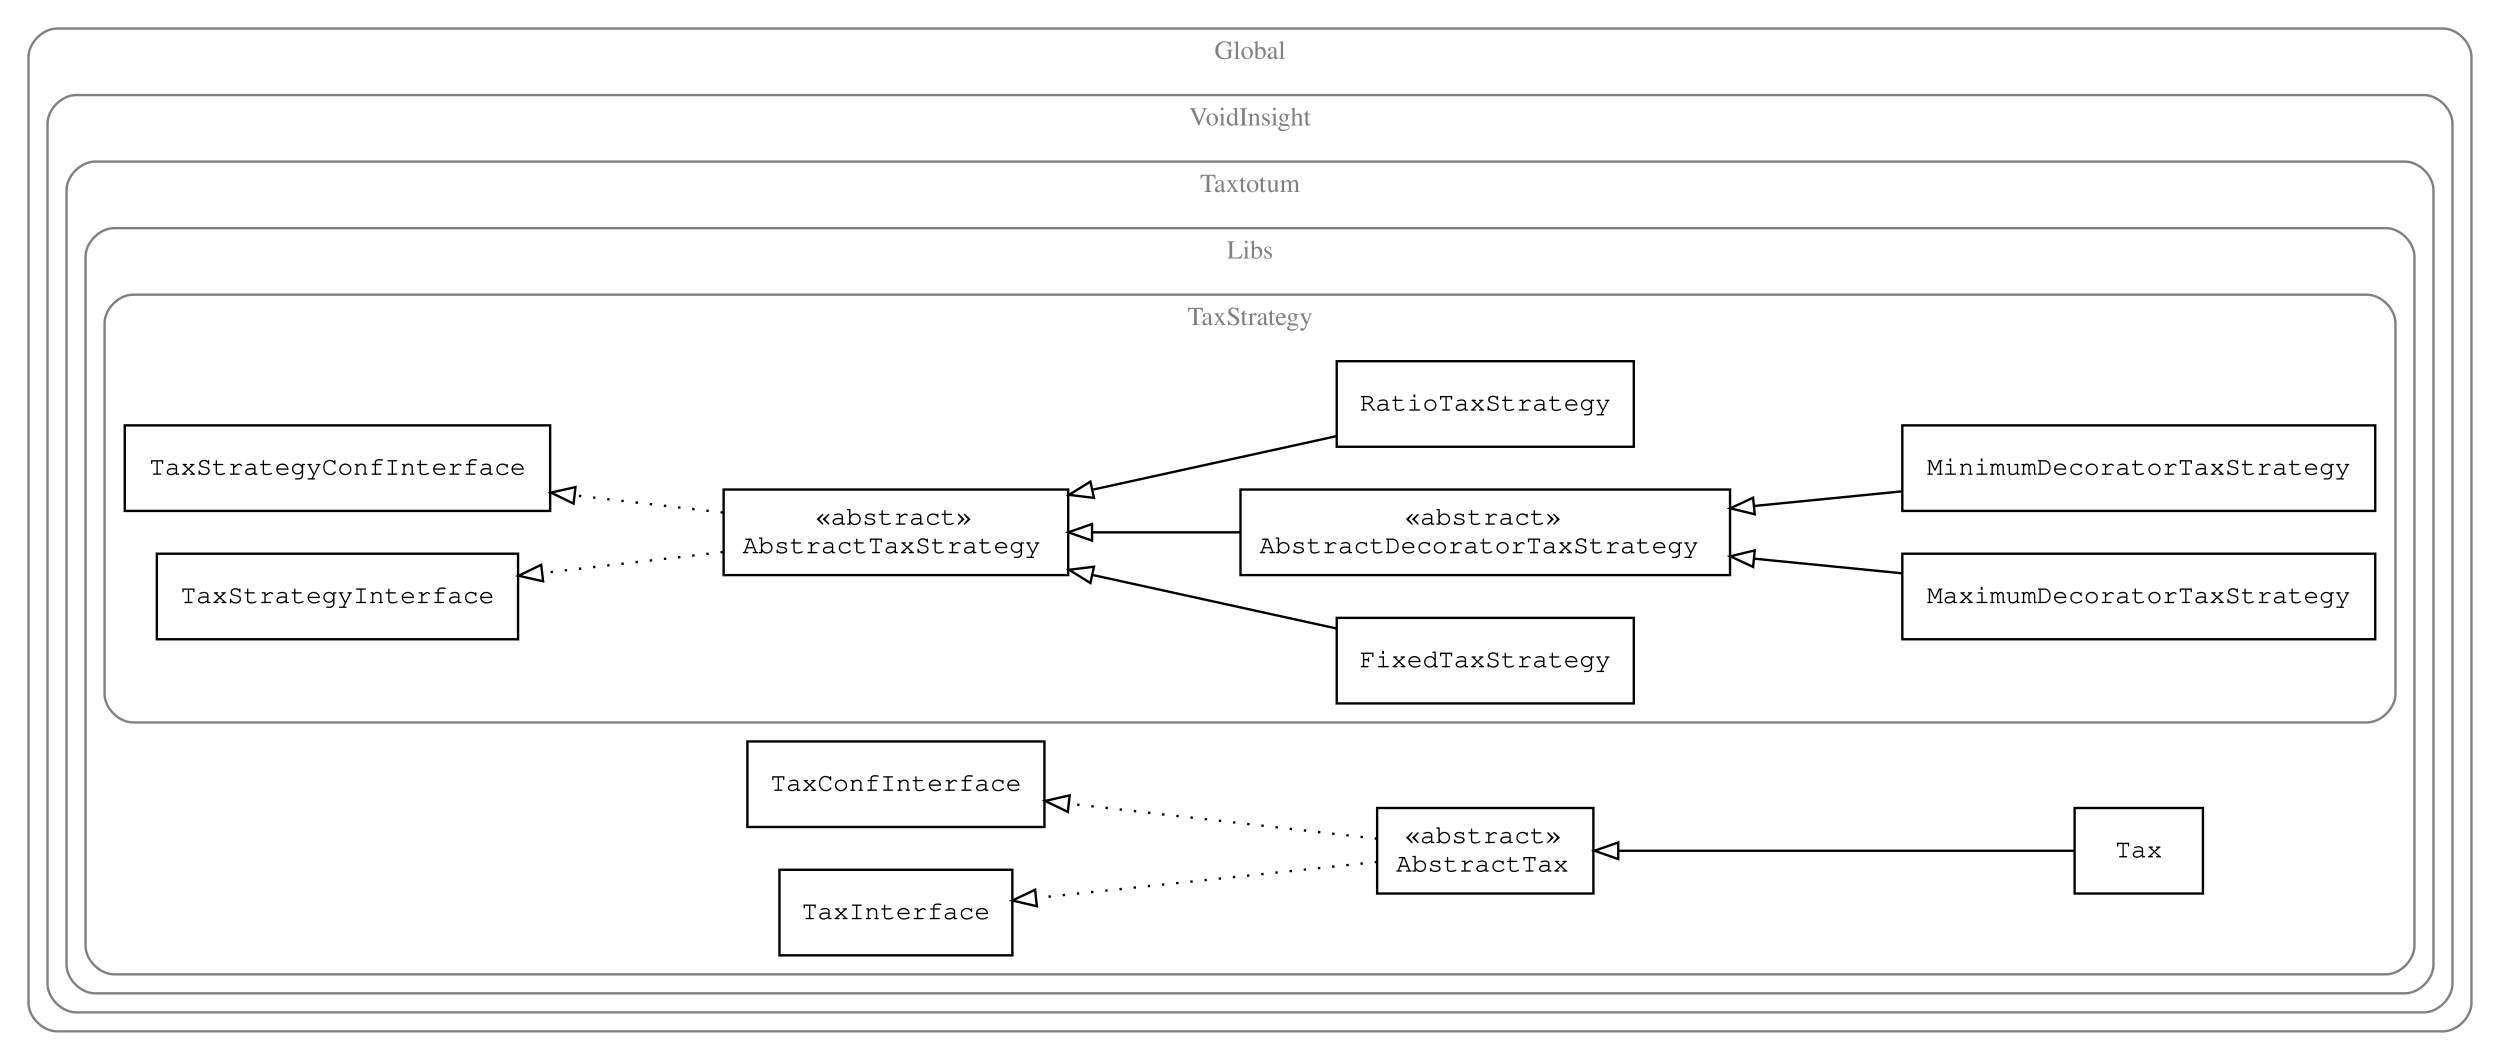
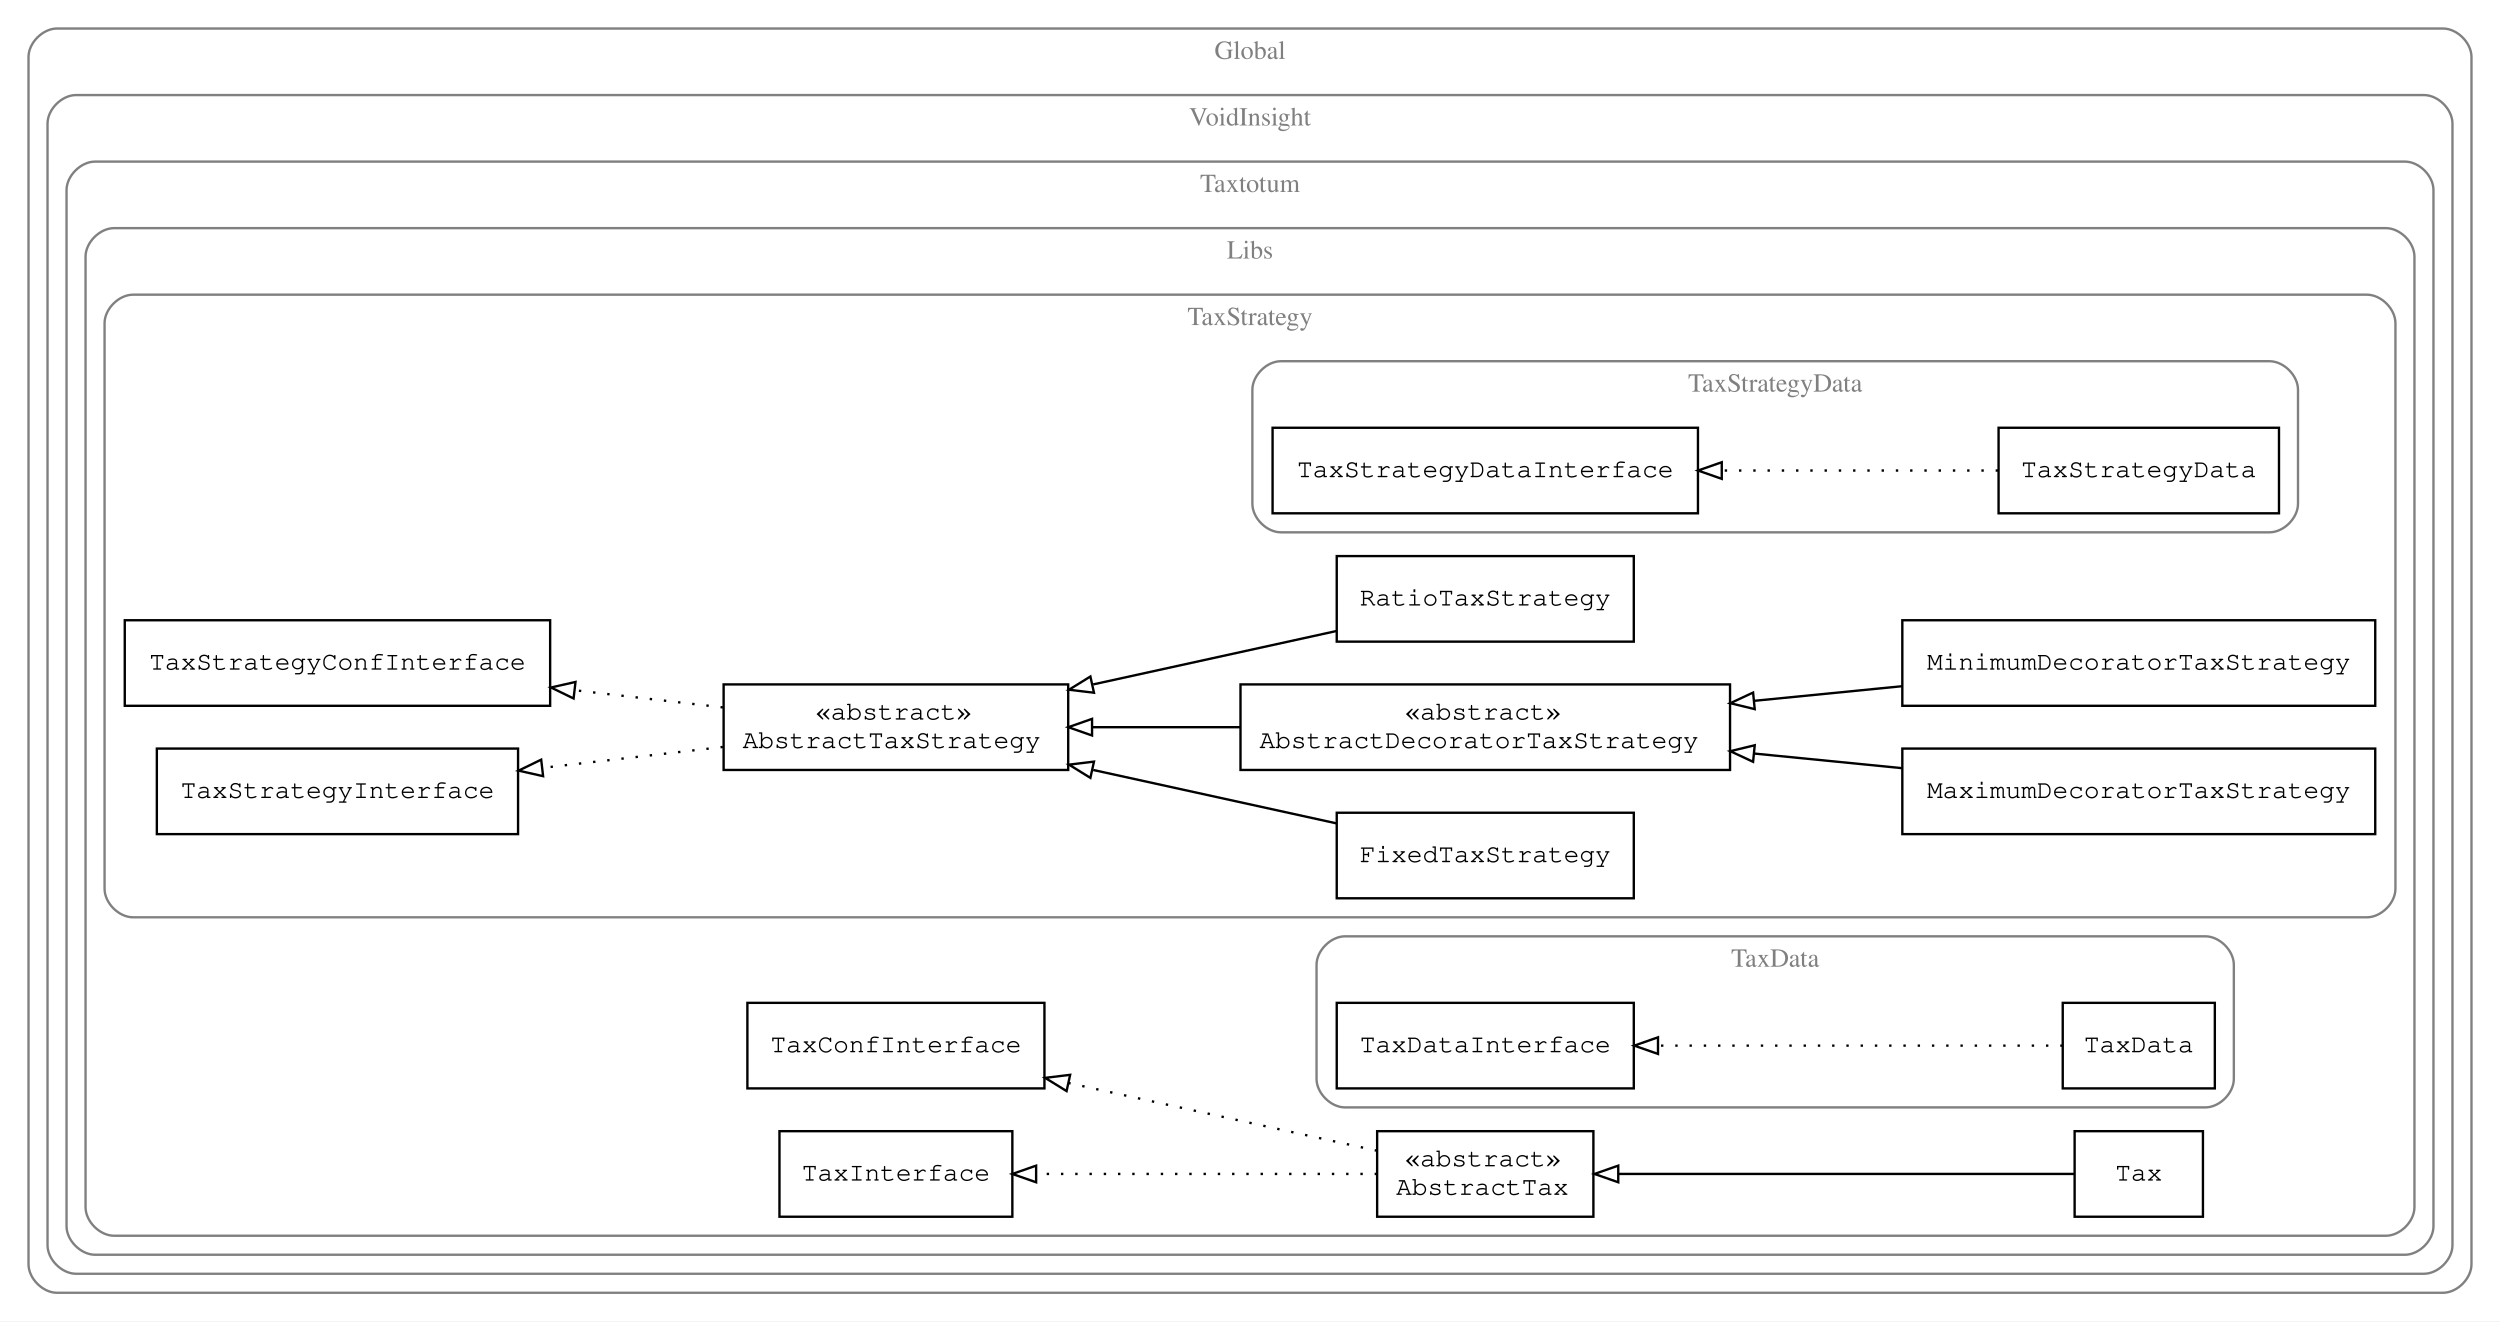
- <svg xmlns="http://www.w3.org/2000/svg" width="1052pt" height="446pt" viewBox="0.00 0.00 1052.00 446.00">
-   <g id="graph0" class="graph" transform="scale(1 1) rotate(0) translate(4 442)">
-     <polygon fill="white" stroke="none" points="-4,4 -4,-442 1048,-442 1048,4 -4,4" />
+ <svg xmlns="http://www.w3.org/2000/svg" width="1052pt" height="556pt" viewBox="0.00 0.00 1052.00 556.00">
+   <g id="graph0" class="graph" transform="scale(1 1) rotate(0) translate(4 552)">
+     <polygon fill="white" stroke="none" points="-4,4 -4,-552 1048,-552 1048,4 -4,4" />
    <g id="clust1" class="cluster">
-       <path fill="none" stroke="gray" d="M20,-8C20,-8 1024,-8 1024,-8 1030,-8 1036,-14 1036,-20 1036,-20 1036,-418 1036,-418 1036,-424 1030,-430 1024,-430 1024,-430 20,-430 20,-430 14,-430 8,-424 8,-418 8,-418 8,-20 8,-20 8,-14 14,-8 20,-8" />
-       <text text-anchor="middle" x="522" y="-417.2" font-family="Times,serif" font-size="11.00" fill="gray">Global</text>
+       <path fill="none" stroke="gray" d="M20,-8C20,-8 1024,-8 1024,-8 1030,-8 1036,-14 1036,-20 1036,-20 1036,-528 1036,-528 1036,-534 1030,-540 1024,-540 1024,-540 20,-540 20,-540 14,-540 8,-534 8,-528 8,-528 8,-20 8,-20 8,-14 14,-8 20,-8" />
+       <text text-anchor="middle" x="522" y="-527.2" font-family="Times,serif" font-size="11.00" fill="gray">Global</text>
    </g>
    <g id="clust2" class="cluster">
-       <path fill="none" stroke="gray" d="M28,-16C28,-16 1016,-16 1016,-16 1022,-16 1028,-22 1028,-28 1028,-28 1028,-390 1028,-390 1028,-396 1022,-402 1016,-402 1016,-402 28,-402 28,-402 22,-402 16,-396 16,-390 16,-390 16,-28 16,-28 16,-22 22,-16 28,-16" />
-       <text text-anchor="middle" x="522" y="-389.2" font-family="Times,serif" font-size="11.00" fill="gray">VoidInsight</text>
+       <path fill="none" stroke="gray" d="M28,-16C28,-16 1016,-16 1016,-16 1022,-16 1028,-22 1028,-28 1028,-28 1028,-500 1028,-500 1028,-506 1022,-512 1016,-512 1016,-512 28,-512 28,-512 22,-512 16,-506 16,-500 16,-500 16,-28 16,-28 16,-22 22,-16 28,-16" />
+       <text text-anchor="middle" x="522" y="-499.2" font-family="Times,serif" font-size="11.00" fill="gray">VoidInsight</text>
    </g>
    <g id="clust3" class="cluster">
-       <path fill="none" stroke="gray" d="M36,-24C36,-24 1008,-24 1008,-24 1014,-24 1020,-30 1020,-36 1020,-36 1020,-362 1020,-362 1020,-368 1014,-374 1008,-374 1008,-374 36,-374 36,-374 30,-374 24,-368 24,-362 24,-362 24,-36 24,-36 24,-30 30,-24 36,-24" />
-       <text text-anchor="middle" x="522" y="-361.2" font-family="Times,serif" font-size="11.00" fill="gray">Taxtotum</text>
+       <path fill="none" stroke="gray" d="M36,-24C36,-24 1008,-24 1008,-24 1014,-24 1020,-30 1020,-36 1020,-36 1020,-472 1020,-472 1020,-478 1014,-484 1008,-484 1008,-484 36,-484 36,-484 30,-484 24,-478 24,-472 24,-472 24,-36 24,-36 24,-30 30,-24 36,-24" />
+       <text text-anchor="middle" x="522" y="-471.2" font-family="Times,serif" font-size="11.00" fill="gray">Taxtotum</text>
    </g>
    <g id="clust4" class="cluster">
-       <path fill="none" stroke="gray" d="M44,-32C44,-32 1000,-32 1000,-32 1006,-32 1012,-38 1012,-44 1012,-44 1012,-334 1012,-334 1012,-340 1006,-346 1000,-346 1000,-346 44,-346 44,-346 38,-346 32,-340 32,-334 32,-334 32,-44 32,-44 32,-38 38,-32 44,-32" />
-       <text text-anchor="middle" x="522" y="-333.2" font-family="Times,serif" font-size="11.00" fill="gray">Libs</text>
+       <path fill="none" stroke="gray" d="M44,-32C44,-32 1000,-32 1000,-32 1006,-32 1012,-38 1012,-44 1012,-44 1012,-444 1012,-444 1012,-450 1006,-456 1000,-456 1000,-456 44,-456 44,-456 38,-456 32,-450 32,-444 32,-444 32,-44 32,-44 32,-38 38,-32 44,-32" />
+       <text text-anchor="middle" x="522" y="-443.2" font-family="Times,serif" font-size="11.00" fill="gray">Libs</text>
    </g>
    <g id="clust5" class="cluster">
-       <path fill="none" stroke="gray" d="M52,-138C52,-138 992,-138 992,-138 998,-138 1004,-144 1004,-150 1004,-150 1004,-306 1004,-306 1004,-312 998,-318 992,-318 992,-318 52,-318 52,-318 46,-318 40,-312 40,-306 40,-306 40,-150 40,-150 40,-144 46,-138 52,-138" />
-       <text text-anchor="middle" x="522" y="-305.2" font-family="Times,serif" font-size="11.00" fill="gray">TaxStrategy</text>
+       <path fill="none" stroke="gray" d="M52,-166C52,-166 992,-166 992,-166 998,-166 1004,-172 1004,-178 1004,-178 1004,-416 1004,-416 1004,-422 998,-428 992,-428 992,-428 52,-428 52,-428 46,-428 40,-422 40,-416 40,-416 40,-178 40,-178 40,-172 46,-166 52,-166" />
+       <text text-anchor="middle" x="522" y="-415.2" font-family="Times,serif" font-size="11.00" fill="gray">TaxStrategy</text>
+     </g>
+     <g id="clust6" class="cluster">
+       <path fill="none" stroke="gray" d="M535,-328C535,-328 951,-328 951,-328 957,-328 963,-334 963,-340 963,-340 963,-388 963,-388 963,-394 957,-400 951,-400 951,-400 535,-400 535,-400 529,-400 523,-394 523,-388 523,-388 523,-340 523,-340 523,-334 529,-328 535,-328" />
+       <text text-anchor="middle" x="743" y="-387.2" font-family="Times,serif" font-size="11.00" fill="gray">TaxStrategyData</text>
+     </g>
+     <g id="clust7" class="cluster">
+       <path fill="none" stroke="gray" d="M562,-86C562,-86 924,-86 924,-86 930,-86 936,-92 936,-98 936,-98 936,-146 936,-146 936,-152 930,-158 924,-158 924,-158 562,-158 562,-158 556,-158 550,-152 550,-146 550,-146 550,-98 550,-98 550,-92 556,-86 562,-86" />
+       <text text-anchor="middle" x="743" y="-145.2" font-family="Times,serif" font-size="11.00" fill="gray">TaxData</text>
    </g>
    <g id="node1" class="node">
-       <polygon fill="none" stroke="black" points="995.5,-263 796.5,-263 796.5,-227 995.5,-227 995.5,-263" />
-       <text text-anchor="middle" x="896" y="-242.2" font-family="Courier,monospace" font-size="11.00">MinimumDecoratorTaxStrategy</text>
+       <polygon fill="none" stroke="black" points="955,-372 837,-372 837,-336 955,-336 955,-372" />
+       <text text-anchor="middle" x="896" y="-351.2" font-family="Courier,monospace" font-size="11.00">TaxStrategyData</text>
+     </g>
+     <g id="node2" class="node">
+       <polygon fill="none" stroke="black" points="710.5,-372 531.5,-372 531.5,-336 710.5,-336 710.5,-372" />
+       <text text-anchor="middle" x="621" y="-351.2" font-family="Courier,monospace" font-size="11.00">TaxStrategyDataInterface</text>
+     </g>
+     <g id="edge12" class="edge">
+       <path fill="none" stroke="black" stroke-dasharray="1,5" d="M836.77,-354C803.06,-354 759.732,-354 720.832,-354" />
+       <polygon fill="none" stroke="black" points="720.519,-350.5 710.519,-354 720.519,-357.5 720.519,-350.5" />
+     </g>
+     <g id="node3" class="node">
+       <polygon fill="none" stroke="black" points="995.5,-291 796.5,-291 796.5,-255 995.5,-255 995.5,-291" />
+       <text text-anchor="middle" x="896" y="-270.2" font-family="Courier,monospace" font-size="11.00">MinimumDecoratorTaxStrategy</text>
+     </g>
+     <g id="node8" class="node">
+       <polygon fill="none" stroke="black" points="724,-264 518,-264 518,-228 724,-228 724,-264" />
+       <text text-anchor="start" x="587" y="-249.2" font-family="Courier,monospace" font-size="11.00">«abstract»</text>
+       <text text-anchor="start" x="526" y="-237.2" font-family="Courier,monospace" font-size="11.00">AbstractDecoratorTaxStrategy</text>
+     </g>
+     <g id="edge1" class="edge">
+       <path fill="none" stroke="black" d="M796.441,-263.252C776.228,-261.253 754.809,-259.135 734.159,-257.093" />
+       <polygon fill="none" stroke="black" points="734.388,-253.598 724.092,-256.097 733.699,-260.564 734.388,-253.598" />
+     </g>
+     <g id="node4" class="node">
+       <polygon fill="none" stroke="black" points="683.5,-318 558.5,-318 558.5,-282 683.5,-282 683.5,-318" />
+       <text text-anchor="middle" x="621" y="-297.2" font-family="Courier,monospace" font-size="11.00">RatioTaxStrategy</text>
    </g>
    <g id="node6" class="node">
-       <polygon fill="none" stroke="black" points="724,-236 518,-236 518,-200 724,-200 724,-236" />
-       <text text-anchor="start" x="587" y="-221.2" font-family="Courier,monospace" font-size="11.00">«abstract»</text>
-       <text text-anchor="start" x="526" y="-209.2" font-family="Courier,monospace" font-size="11.00">AbstractDecoratorTaxStrategy</text>
-     </g>
-     <g id="edge1" class="edge">
-       <path fill="none" stroke="black" d="M796.441,-235.252C776.228,-233.253 754.809,-231.135 734.159,-229.093" />
-       <polygon fill="none" stroke="black" points="734.388,-225.598 724.092,-228.097 733.699,-232.564 734.388,-225.598" />
-     </g>
-     <g id="node2" class="node">
-       <polygon fill="none" stroke="black" points="683.5,-290 558.5,-290 558.5,-254 683.5,-254 683.5,-290" />
-       <text text-anchor="middle" x="621" y="-269.2" font-family="Courier,monospace" font-size="11.00">RatioTaxStrategy</text>
-     </g>
-     <g id="node4" class="node">
-       <polygon fill="none" stroke="black" points="445.5,-236 300.5,-236 300.5,-200 445.5,-200 445.5,-236" />
-       <text text-anchor="start" x="339" y="-221.2" font-family="Courier,monospace" font-size="11.00">«abstract»</text>
-       <text text-anchor="start" x="308.5" y="-209.2" font-family="Courier,monospace" font-size="11.00">AbstractTaxStrategy</text>
+       <polygon fill="none" stroke="black" points="445.5,-264 300.5,-264 300.5,-228 445.5,-228 445.5,-264" />
+       <text text-anchor="start" x="339" y="-249.2" font-family="Courier,monospace" font-size="11.00">«abstract»</text>
+       <text text-anchor="start" x="308.5" y="-237.2" font-family="Courier,monospace" font-size="11.00">AbstractTaxStrategy</text>
    </g>
    <g id="edge2" class="edge">
-       <path fill="none" stroke="black" d="M558.241,-258.443C527.286,-251.648 489.382,-243.328 456.02,-236.004" />
-       <polygon fill="none" stroke="black" points="456.343,-232.492 445.825,-233.766 454.842,-239.329 456.343,-232.492" />
+       <path fill="none" stroke="black" d="M558.241,-286.443C527.286,-279.648 489.382,-271.328 456.02,-264.004" />
+       <polygon fill="none" stroke="black" points="456.343,-260.492 445.825,-261.766 454.842,-267.329 456.343,-260.492" />
    </g>
-     <g id="node3" class="node">
-       <polygon fill="none" stroke="black" points="995.5,-209 796.5,-209 796.5,-173 995.5,-173 995.5,-209" />
-       <text text-anchor="middle" x="896" y="-188.2" font-family="Courier,monospace" font-size="11.00">MaximumDecoratorTaxStrategy</text>
+     <g id="node5" class="node">
+       <polygon fill="none" stroke="black" points="995.5,-237 796.5,-237 796.5,-201 995.5,-201 995.5,-237" />
+       <text text-anchor="middle" x="896" y="-216.2" font-family="Courier,monospace" font-size="11.00">MaximumDecoratorTaxStrategy</text>
    </g>
    <g id="edge3" class="edge">
-       <path fill="none" stroke="black" d="M796.441,-200.748C776.228,-202.747 754.809,-204.865 734.159,-206.907" />
-       <polygon fill="none" stroke="black" points="733.699,-203.436 724.092,-207.903 734.388,-210.402 733.699,-203.436" />
+       <path fill="none" stroke="black" d="M796.441,-228.748C776.228,-230.747 754.809,-232.865 734.159,-234.907" />
+       <polygon fill="none" stroke="black" points="733.699,-231.436 724.092,-235.903 734.388,-238.402 733.699,-231.436" />
+     </g>
+     <g id="node9" class="node">
+       <polygon fill="none" stroke="black" points="214,-237 62,-237 62,-201 214,-201 214,-237" />
+       <text text-anchor="middle" x="138" y="-216.2" font-family="Courier,monospace" font-size="11.00">TaxStrategyInterface</text>
+     </g>
+     <g id="edge6" class="edge">
+       <path fill="none" stroke="black" stroke-dasharray="1,5" d="M300.191,-237.679C276.217,-234.901 249.266,-231.778 224.364,-228.892" />
+       <polygon fill="none" stroke="black" points="224.537,-225.389 214.201,-227.714 223.732,-232.342 224.537,-225.389" />
+     </g>
+     <g id="node10" class="node">
+       <polygon fill="none" stroke="black" points="227.5,-291 48.5,-291 48.5,-255 227.5,-255 227.5,-291" />
+       <text text-anchor="middle" x="138" y="-270.2" font-family="Courier,monospace" font-size="11.00">TaxStrategyConfInterface</text>
+     </g>
+     <g id="edge7" class="edge">
+       <path fill="none" stroke="black" stroke-dasharray="1,5" d="M300.191,-254.321C280.542,-256.598 258.893,-259.107 238.011,-261.527" />
+       <polygon fill="none" stroke="black" points="237.364,-258.078 227.834,-262.706 238.17,-265.032 237.364,-258.078" />
    </g>
    <g id="node7" class="node">
-       <polygon fill="none" stroke="black" points="214,-209 62,-209 62,-173 214,-173 214,-209" />
-       <text text-anchor="middle" x="138" y="-188.2" font-family="Courier,monospace" font-size="11.00">TaxStrategyInterface</text>
-     </g>
-     <g id="edge6" class="edge">
-       <path fill="none" stroke="black" stroke-dasharray="1,5" d="M300.191,-209.679C276.217,-206.901 249.266,-203.778 224.364,-200.892" />
-       <polygon fill="none" stroke="black" points="224.537,-197.389 214.201,-199.714 223.732,-204.342 224.537,-197.389" />
-     </g>
-     <g id="node8" class="node">
-       <polygon fill="none" stroke="black" points="227.5,-263 48.5,-263 48.5,-227 227.5,-227 227.5,-263" />
-       <text text-anchor="middle" x="138" y="-242.2" font-family="Courier,monospace" font-size="11.00">TaxStrategyConfInterface</text>
-     </g>
-     <g id="edge7" class="edge">
-       <path fill="none" stroke="black" stroke-dasharray="1,5" d="M300.191,-226.321C280.542,-228.598 258.893,-231.107 238.011,-233.527" />
-       <polygon fill="none" stroke="black" points="237.364,-230.078 227.834,-234.706 238.17,-237.032 237.364,-230.078" />
-     </g>
-     <g id="node5" class="node">
-       <polygon fill="none" stroke="black" points="683.5,-182 558.5,-182 558.5,-146 683.5,-146 683.5,-182" />
-       <text text-anchor="middle" x="621" y="-161.2" font-family="Courier,monospace" font-size="11.00">FixedTaxStrategy</text>
+       <polygon fill="none" stroke="black" points="683.5,-210 558.5,-210 558.5,-174 683.5,-174 683.5,-210" />
+       <text text-anchor="middle" x="621" y="-189.2" font-family="Courier,monospace" font-size="11.00">FixedTaxStrategy</text>
    </g>
    <g id="edge8" class="edge">
-       <path fill="none" stroke="black" d="M558.241,-177.557C527.286,-184.352 489.382,-192.672 456.02,-199.996" />
-       <polygon fill="none" stroke="black" points="454.842,-196.671 445.825,-202.234 456.343,-203.508 454.842,-196.671" />
+       <path fill="none" stroke="black" d="M558.241,-205.557C527.286,-212.352 489.382,-220.672 456.02,-227.996" />
+       <polygon fill="none" stroke="black" points="454.842,-224.671 445.825,-230.234 456.343,-231.508 454.842,-224.671" />
    </g>
    <g id="edge10" class="edge">
-       <path fill="none" stroke="black" d="M517.811,-218C497.127,-218 475.634,-218 455.765,-218" />
-       <polygon fill="none" stroke="black" points="455.536,-214.5 445.536,-218 455.535,-221.5 455.536,-214.5" />
-     </g>
-     <g id="node9" class="node">
-       <polygon fill="none" stroke="black" points="666.5,-102 575.5,-102 575.5,-66 666.5,-66 666.5,-102" />
-       <text text-anchor="start" x="587" y="-87.2" font-family="Courier,monospace" font-size="11.00">«abstract»</text>
-       <text text-anchor="start" x="583.5" y="-75.2" font-family="Courier,monospace" font-size="11.00">AbstractTax</text>
+       <path fill="none" stroke="black" d="M517.811,-246C497.127,-246 475.634,-246 455.765,-246" />
+       <polygon fill="none" stroke="black" points="455.536,-242.5 445.536,-246 455.535,-249.5 455.536,-242.5" />
    </g>
    <g id="node11" class="node">
+       <polygon fill="none" stroke="black" points="928,-130 864,-130 864,-94 928,-94 928,-130" />
+       <text text-anchor="middle" x="896" y="-109.2" font-family="Courier,monospace" font-size="11.00">TaxData</text>
+     </g>
+     <g id="node12" class="node">
+       <polygon fill="none" stroke="black" points="683.5,-130 558.5,-130 558.5,-94 683.5,-94 683.5,-130" />
+       <text text-anchor="middle" x="621" y="-109.2" font-family="Courier,monospace" font-size="11.00">TaxDataInterface</text>
+     </g>
+     <g id="edge11" class="edge">
+       <path fill="none" stroke="black" stroke-dasharray="1,5" d="M863.949,-112C822.836,-112 749.089,-112 693.784,-112" />
+       <polygon fill="none" stroke="black" points="693.684,-108.5 683.684,-112 693.684,-115.5 693.684,-108.5" />
+     </g>
+     <g id="node13" class="node">
+       <polygon fill="none" stroke="black" points="666.5,-76 575.5,-76 575.5,-40 666.5,-40 666.5,-76" />
+       <text text-anchor="start" x="587" y="-61.2" font-family="Courier,monospace" font-size="11.00">«abstract»</text>
+       <text text-anchor="start" x="583.5" y="-49.2" font-family="Courier,monospace" font-size="11.00">AbstractTax</text>
+     </g>
+     <g id="node15" class="node">
      <polygon fill="none" stroke="black" points="422,-76 324,-76 324,-40 422,-40 422,-76" />
      <text text-anchor="middle" x="373" y="-55.2" font-family="Courier,monospace" font-size="11.00">TaxInterface</text>
    </g>
    <g id="edge4" class="edge">
-       <path fill="none" stroke="black" stroke-dasharray="1,5" d="M575.451,-79.292C535.246,-75.042 475.847,-68.764 431.958,-64.126" />
-       <polygon fill="none" stroke="black" points="432.313,-60.644 422,-63.073 431.577,-67.605 432.313,-60.644" />
+       <path fill="none" stroke="black" stroke-dasharray="1,5" d="M575.451,-58C535.33,-58 476.097,-58 432.235,-58" />
+       <polygon fill="none" stroke="black" points="432,-54.5 422,-58 432,-61.5 432,-54.5" />
    </g>
-     <g id="node12" class="node">
+     <g id="node16" class="node">
      <polygon fill="none" stroke="black" points="435.5,-130 310.5,-130 310.5,-94 435.5,-94 435.5,-130" />
      <text text-anchor="middle" x="373" y="-109.2" font-family="Courier,monospace" font-size="11.00">TaxConfInterface</text>
    </g>
    <g id="edge5" class="edge">
-       <path fill="none" stroke="black" stroke-dasharray="1,5" d="M575.451,-89.071C539.38,-93.176 487.86,-99.04 445.952,-103.81" />
-       <polygon fill="none" stroke="black" points="445.336,-100.358 435.796,-104.966 446.128,-107.313 445.336,-100.358" />
+       <path fill="none" stroke="black" stroke-dasharray="1,5" d="M575.451,-67.779C539.304,-75.714 487.642,-87.054 445.686,-96.264" />
+       <polygon fill="none" stroke="black" points="444.813,-92.872 435.796,-98.435 446.314,-99.71 444.813,-92.872" />
    </g>
-     <g id="node10" class="node">
-       <polygon fill="none" stroke="black" points="923,-102 869,-102 869,-66 923,-66 923,-102" />
-       <text text-anchor="middle" x="896" y="-81.2" font-family="Courier,monospace" font-size="11.00">Tax</text>
+     <g id="node14" class="node">
+       <polygon fill="none" stroke="black" points="923,-76 869,-76 869,-40 923,-40 923,-76" />
+       <text text-anchor="middle" x="896" y="-55.2" font-family="Courier,monospace" font-size="11.00">Tax</text>
    </g>
    <g id="edge9" class="edge">
-       <path fill="none" stroke="black" d="M868.824,-84C824.885,-84 735.395,-84 677.104,-84" />
-       <polygon fill="none" stroke="black" points="676.959,-80.5 666.959,-84 676.958,-87.5 676.959,-80.5" />
+       <path fill="none" stroke="black" d="M868.824,-58C824.885,-58 735.395,-58 677.104,-58" />
+       <polygon fill="none" stroke="black" points="676.959,-54.5 666.959,-58 676.958,-61.5 676.959,-54.5" />
    </g>
  </g>
</svg>
